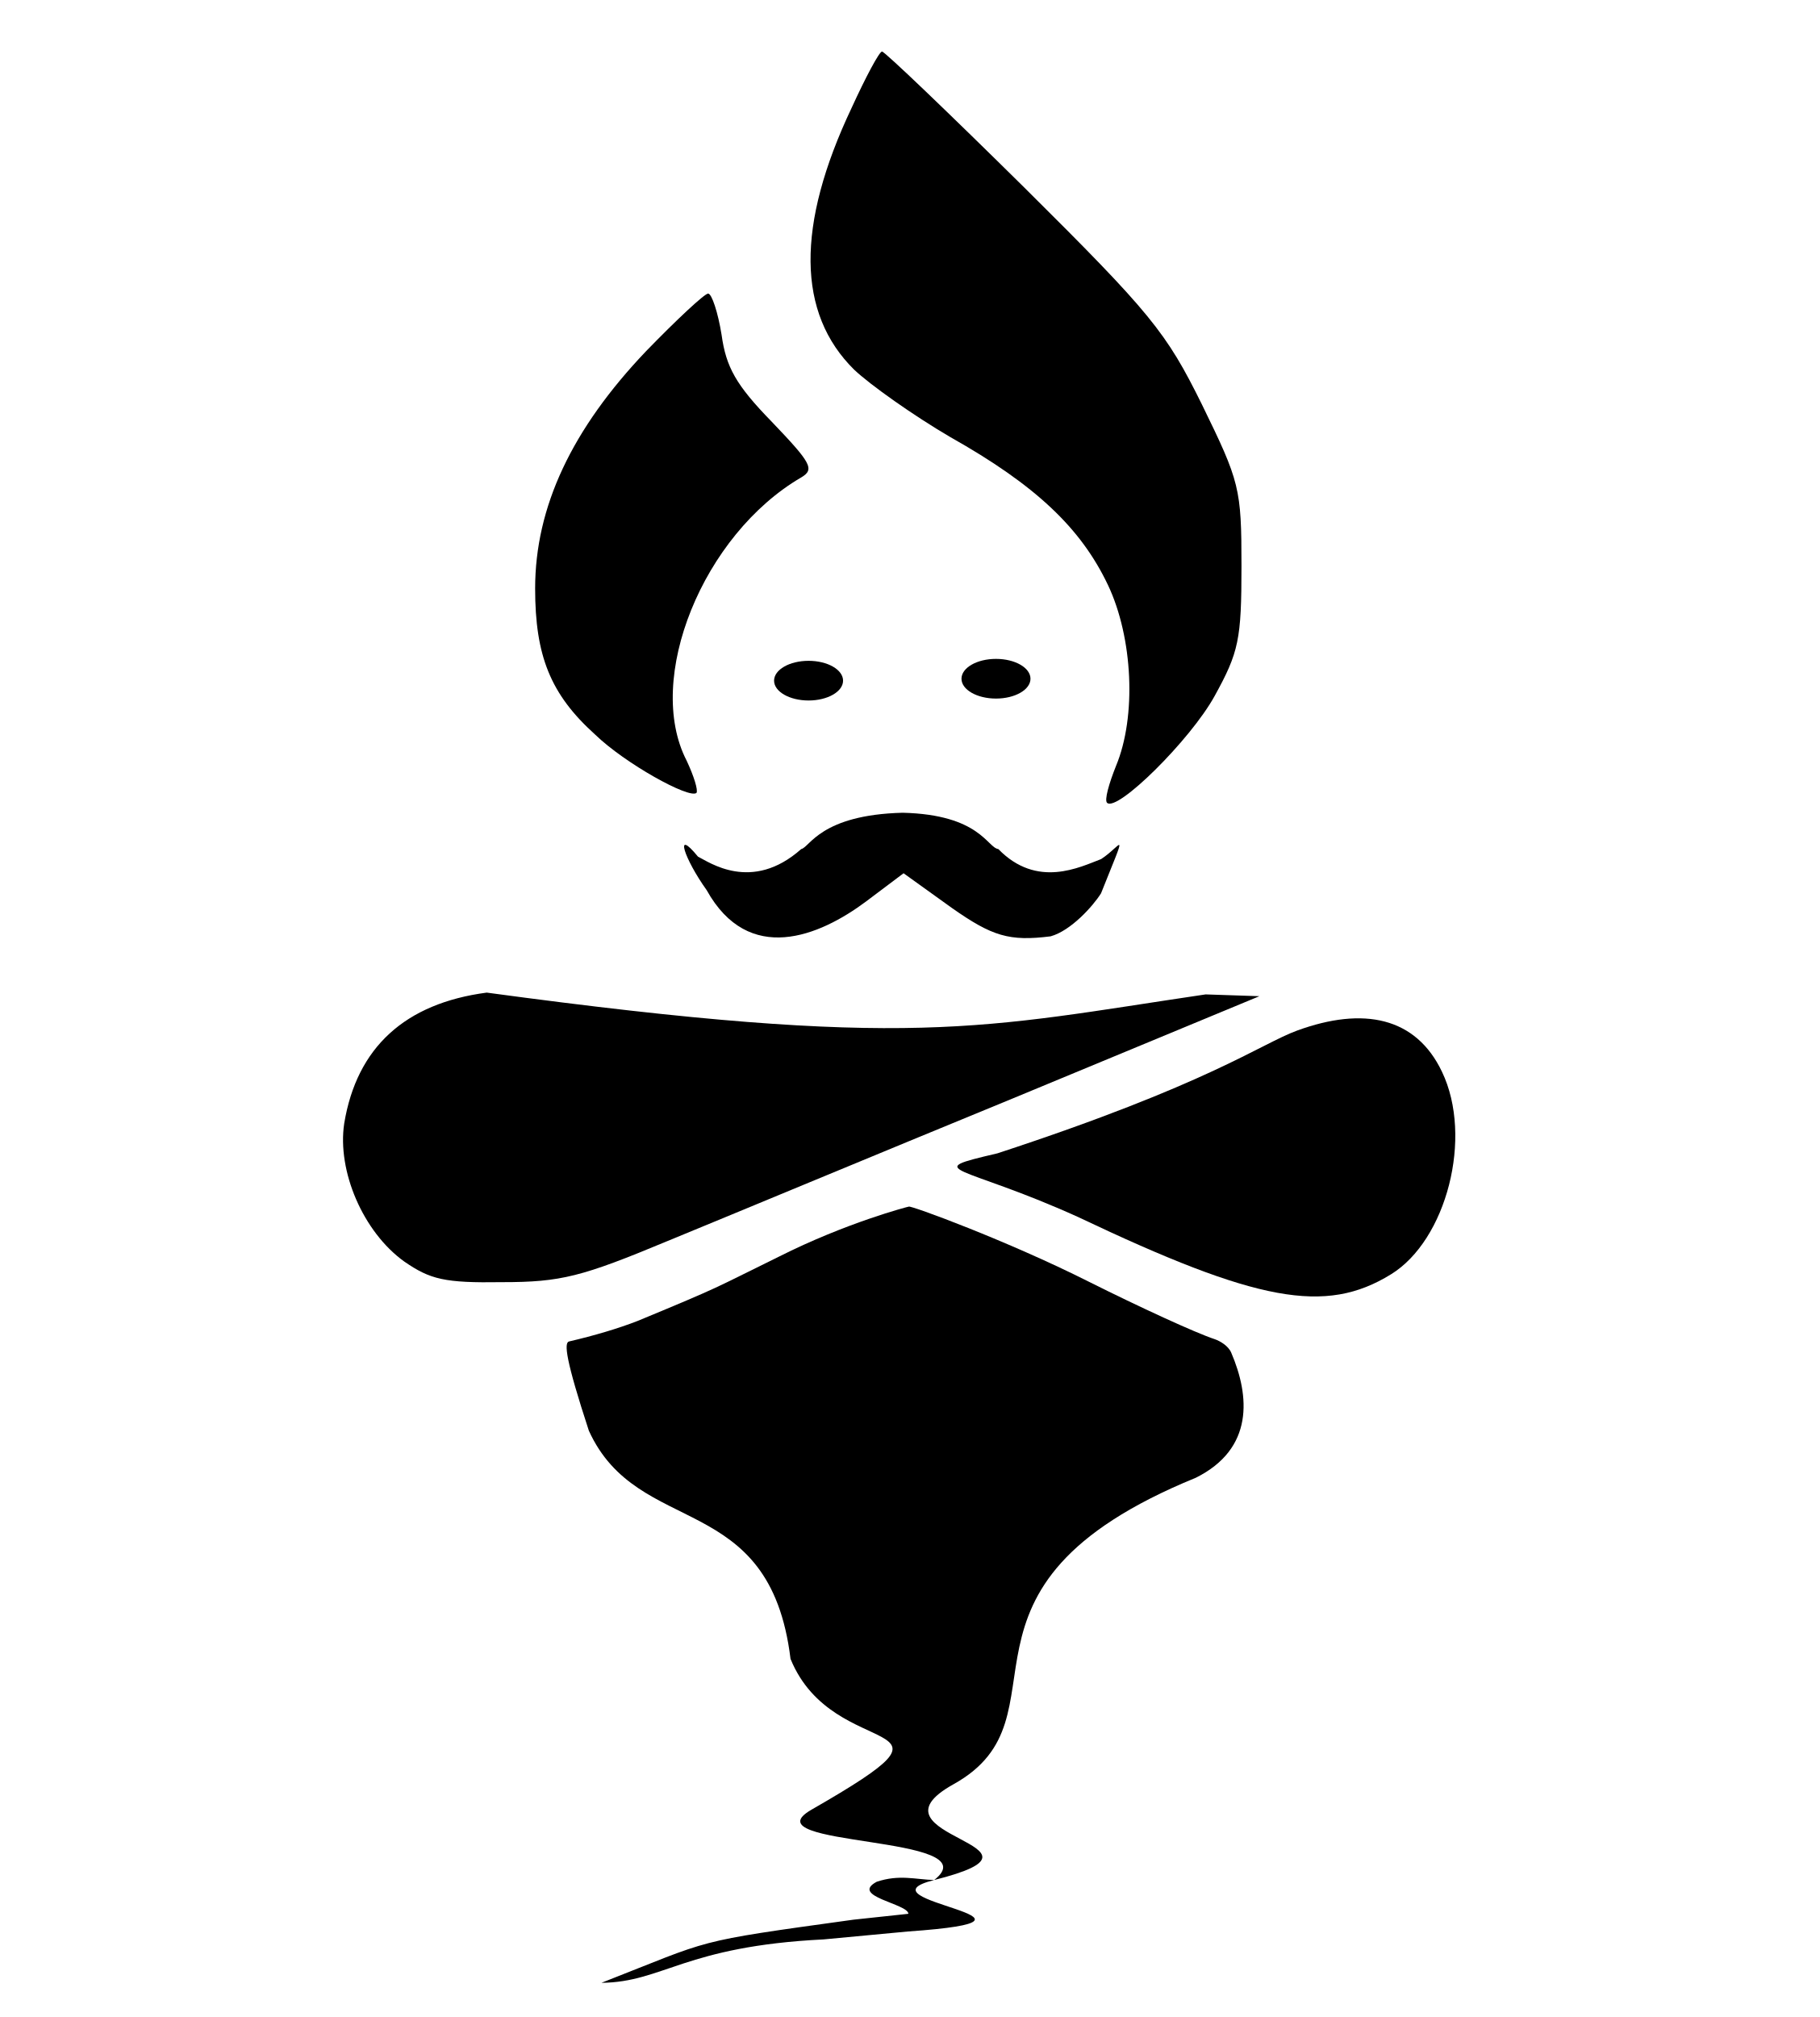
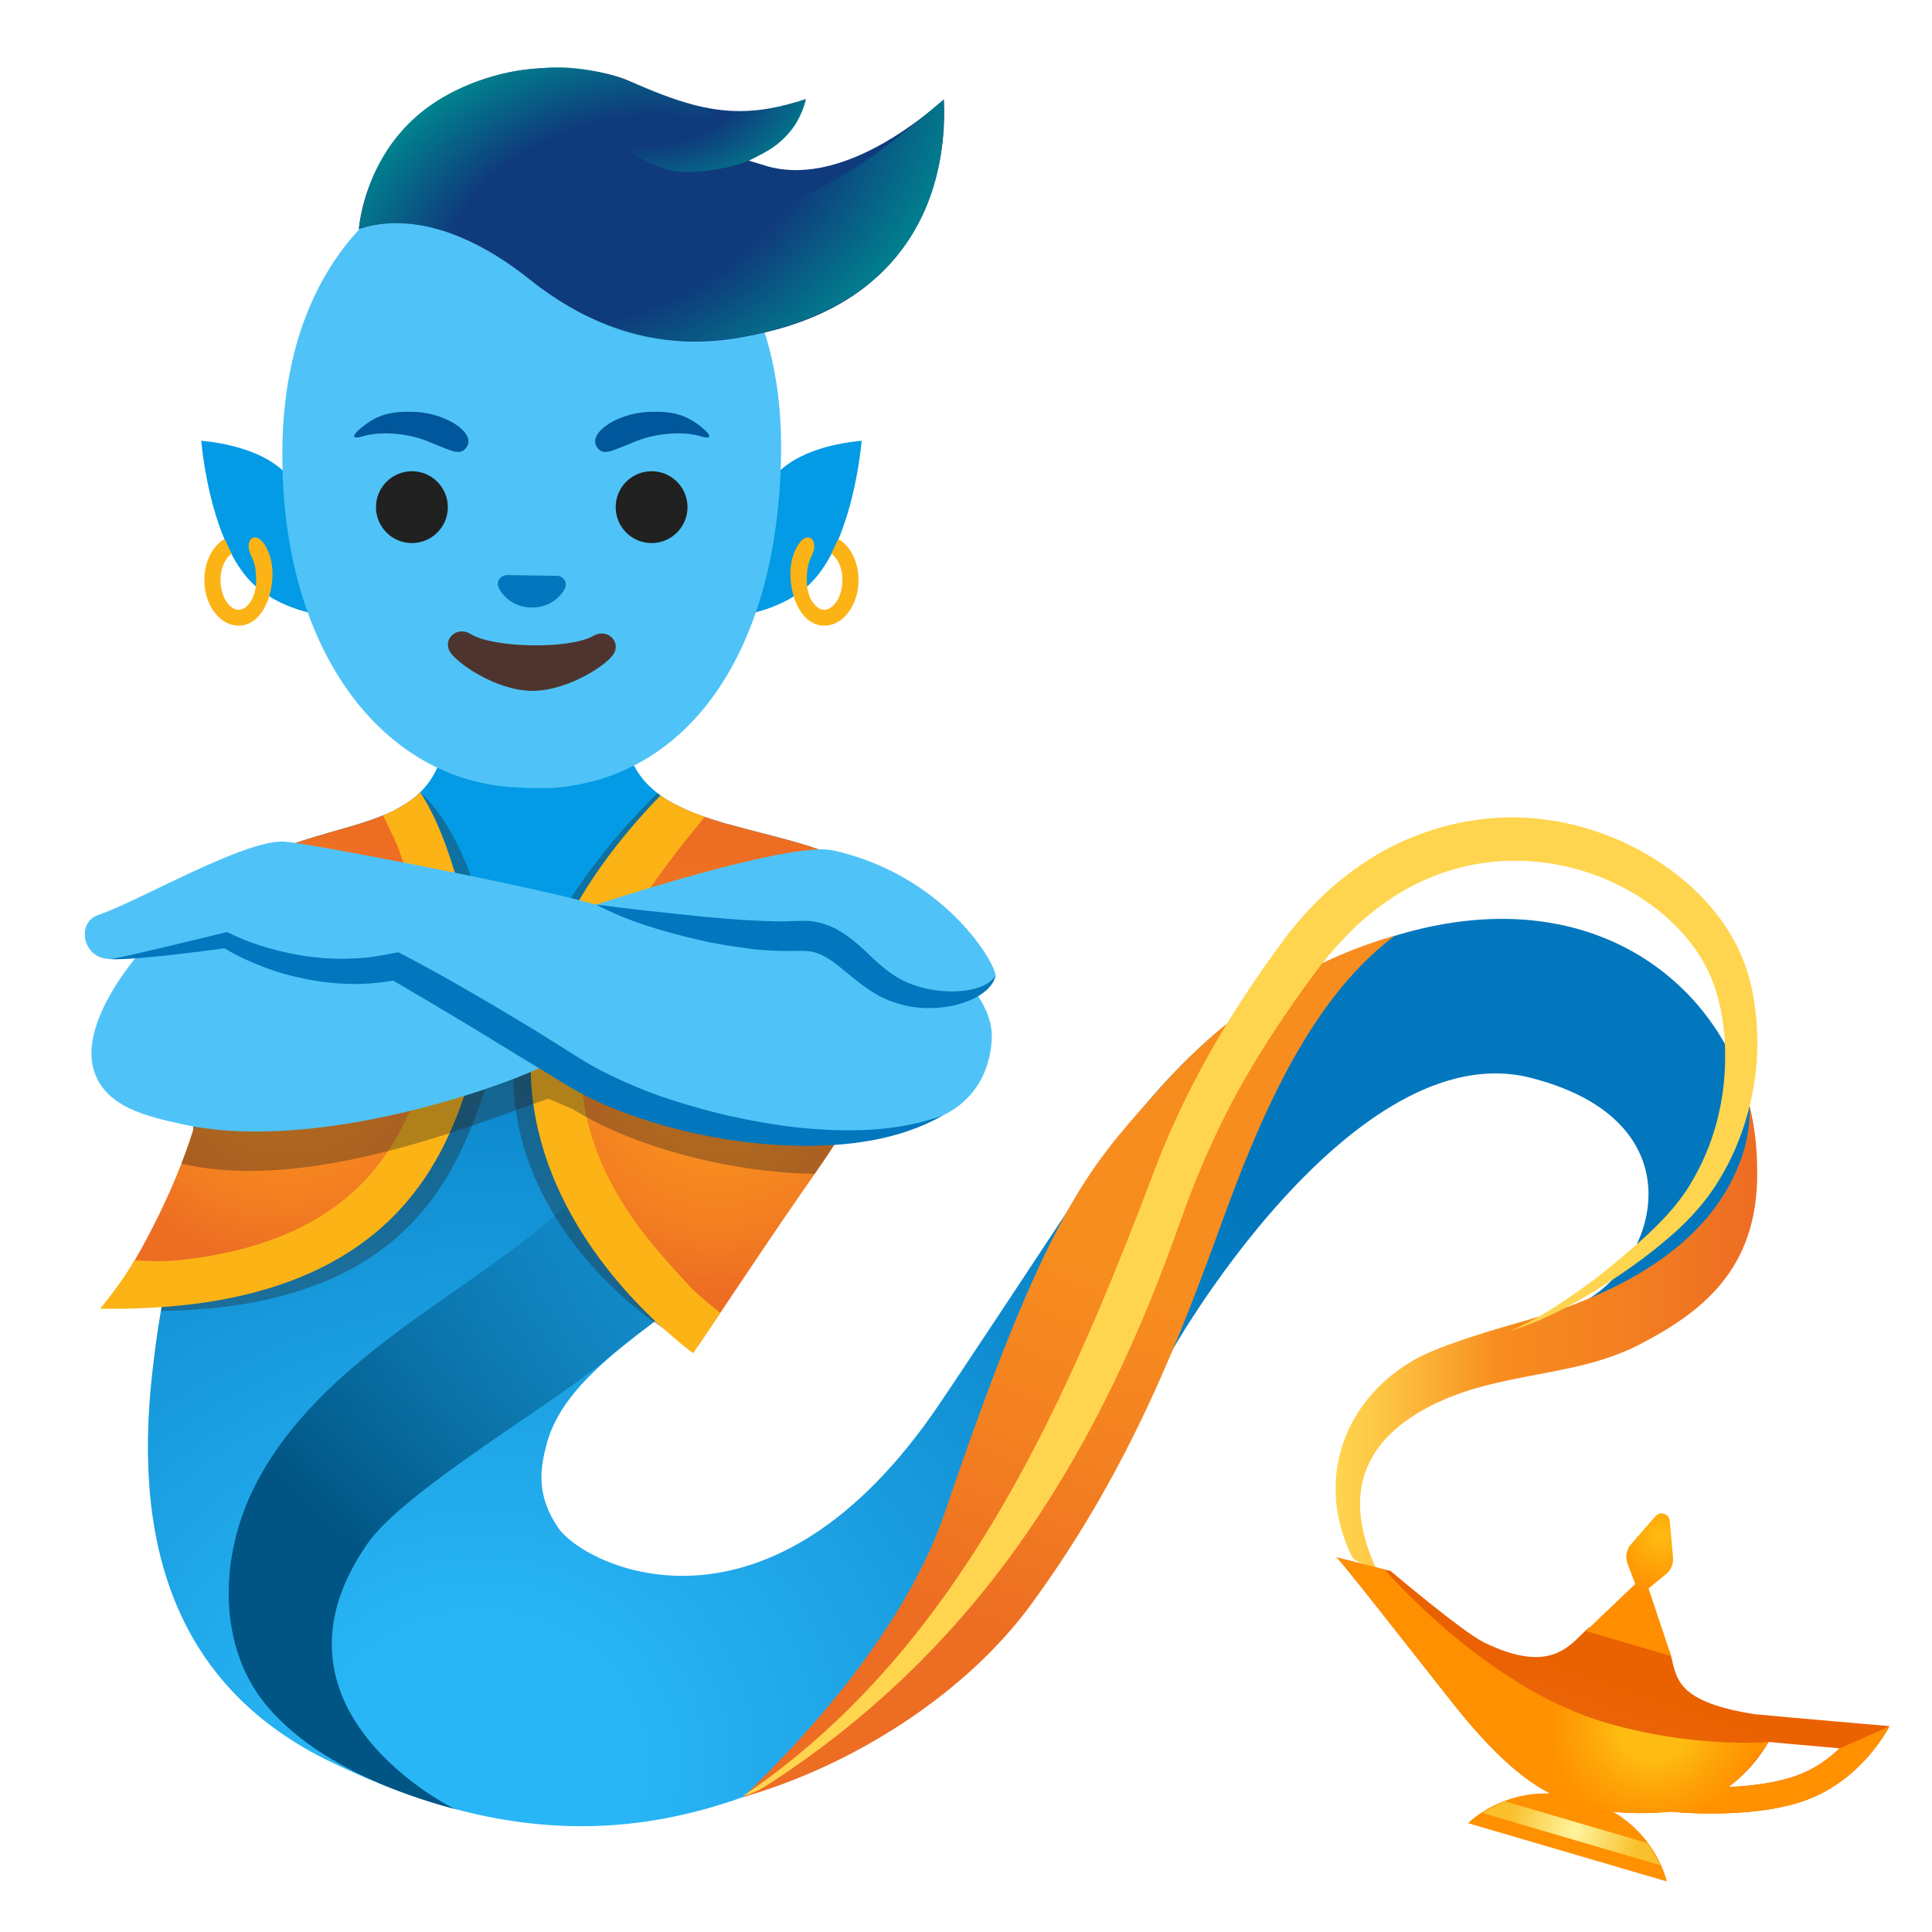
- <svg xmlns="http://www.w3.org/2000/svg" version="1.0" width="203pt" height="225pt" viewBox="0 0 203 225" id="svg970">
-   <g transform="translate(0,225) scale(0.1,-0.1)" id="g968" stroke="none">
-     <path d="m 950,2129.512 c -62,-131 -61,-229 3,-292 18,-17 66,-51 107,-75 96,-54 146,-102 176,-165 28,-59 32,-147 9,-202 -8,-20 -13,-38 -10,-41 11,-11 93,70 120,119 27,49 30,63 30,145 0,87 -2,94 -44,180 -40,81 -57,102 -198,242 -84,83 -156,152 -159,152 -3,0 -18,-28 -34,-63 z" id="path956" />
-     <path d="m 721,1858.512 c -83,-87 -124,-174 -124,-265 0,-75 17,-118 67,-163 33,-32 105,-72 113,-65 2,3 -3,19 -11,36 -47,91 18,252 128,316 15,9 11,16 -33,62 -40,41 -51,61 -56,97 -4,25 -11,46 -15,46 -4,0 -35,-29 -69,-64 z" id="path958" />
-     <path d="m 893.855,1302.861 c -55.355,-49.131 -103.151,-14.226 -115.151,-8.481 -27.183,33.157 -15.305,-2.486 9.652,-37.342 46.862,-84.219 125.66,-51.545 177.66,-12.767 l 42,31.597 54,-38.779 c 45,-31.597 64,-37.342 110,-31.597 22.609,6.187 47.311,33.659 56.311,48.022 30.936,77.329 23.377,53.203 0.072,38.151 -23.634,-8.949 -71.469,-33.242 -114.666,11.195 -12.37,1.533 -20.437,38.4 -106.717,40.51 -91.723,-2.334 -103.714,-38.651 -113.161,-40.51 z" id="path960" style="stroke-width:1.198" />
-     <path d="m 543,1142.726 c -91,-12 -145,-61 -159,-146 -8,-53 21,-121 67,-154 29,-20 45,-24 109,-23 66,0 89,6 185,46 61,25 234,97 385,159 l 275,114 -60,2 c -251.541,-37.197 -325.908,-62.491 -802,2 z" id="path962" />
-     <path d="m 1447.15,1100.414 c -41,-15 -97.857,-59.473 -334.462,-137 -87.161,-20.391 -41.233,-11.609 90,-71 200,-95 276,-109 349,-64 62,38 92,153 57,226 -29,61 -87.538,73 -161.538,46 z" id="path964" />
-     <path d="m 868.842,848.127 c -75.425,-37 -61.173,-31.742 -157.388,-71.609 -21.507,-8.409 -48.908,-16.53 -76.61,-22.939 -5.846,-1.352 -3.808,-20.408 22.089,-99.555 55.032,-120.95 201.786,-64.618 224.98,-254.528 48.445,-119.087 215.849,-57.867 23.571,-168.121 -74.09,-42.484 201.695,-27.823 136.698,-78.565 -20.788,0.542 -38.864,6.509 -64.168,-1.98 -30.288,-16.286 35.137,-24.442 35.38,-35.703 l -61.396,-6.585 C 769.625,83.305 797.132,87.468 670.963,38.127 c 68.859,0.717 92.543,40.718 247.751,48.423 l 94.082,8.833 c 194.338,13.631 -62.727,34.273 29.386,57.428 154.647,38.875 -84.754,47.77 21.626,106.866 136.055,75.581 -30.509,218.903 270.284,341.87 65.084,32.459 60.182,91.334 39.443,139.607 -3.229,7.516 -12.308,12.893 -18.425,14.974 -21.296,7 -84.298,36 -140.201,64 -91.397,46 -200.179,85.853 -201.066,83.853 -0.887,0 -69.575,-17.853 -145,-55.853 z" id="path966" style="stroke-width:0.942" />
-     <ellipse style="stroke-width:7.408;stroke-linecap:round;stroke-linejoin:round;stroke-miterlimit:4;stroke-dasharray:none;stroke-opacity:0" id="path978" cx="902.045" cy="-1490.714" transform="scale(1,-1)" rx="38.486" ry="22.133" />
-     <ellipse style="stroke-width:7.408;stroke-linecap:round;stroke-linejoin:round;stroke-miterlimit:4;stroke-dasharray:none;stroke-opacity:0" id="path978-6" cx="1111.126" cy="-1492.868" rx="38.486" ry="22.133" transform="scale(1,-1)" />
-   </g>
+ <svg xmlns="http://www.w3.org/2000/svg" xmlns:xlink="http://www.w3.org/1999/xlink" enable-background="new 0 0 128 128" viewBox="0 0 128 128">
+   <radialGradient id="a" cx="31.846" cy="116.717" gradientTransform="matrix(0 -1 1.0982 0 -96.3364 148.5629)" gradientUnits="userSpaceOnUse" r="62.338">
+     <stop offset=".144" stop-color="#29b6f6" />
+     <stop offset=".945" stop-color="#0277bd" />
+   </radialGradient>
+   <linearGradient id="b" gradientTransform="matrix(1 0 0 -1 0 128)" gradientUnits="userSpaceOnUse" x1="47.887" x2="22.549" y1="46.087" y2="18.384">
+     <stop offset="0" stop-color="#005584" stop-opacity="0" />
+     <stop offset=".841" stop-color="#005584" />
+   </linearGradient>
+   <linearGradient id="c" gradientTransform="matrix(1 0 0 -1 0 128)" gradientUnits="userSpaceOnUse" x1="88.486" x2="116.42" y1="39.373" y2="39.373">
+     <stop offset="0" stop-color="#ffd54f" />
+     <stop offset=".095" stop-color="#fec846" />
+     <stop offset=".271" stop-color="#faa630" />
+     <stop offset=".385" stop-color="#f78c1f" />
+     <stop offset=".689" stop-color="#f37f21" />
+     <stop offset="1" stop-color="#ed6d23" />
+   </linearGradient>
+   <linearGradient id="d">
+     <stop offset=".367" stop-color="#f78c1f" />
+     <stop offset=".68" stop-color="#f37f21" />
+     <stop offset="1" stop-color="#ed6d23" />
+   </linearGradient>
+   <linearGradient id="e" gradientTransform="matrix(1 0 0 -1 0 128)" gradientUnits="userSpaceOnUse" x1="78.618" x2="63.823" xlink:href="#d" y1="57.189" y2="19.808" />
+   <radialGradient id="f" cx="47.507" cy="71.13" gradientUnits="userSpaceOnUse" r="14.718" xlink:href="#d" />
+   <radialGradient id="g" cx="19.205" cy="69.53" gradientUnits="userSpaceOnUse" r="14.566" xlink:href="#d" />
+   <linearGradient id="h" gradientTransform="matrix(1 0 0 -1 0 128)" gradientUnits="userSpaceOnUse" x1="106.093" x2="102.103" y1="16.959" y2="5.219">
+     <stop offset="0" stop-color="#ea6100" />
+     <stop offset="1" stop-color="#ed6d23" />
+   </linearGradient>
+   <radialGradient id="i" cx="109.97" cy="15.13" gradientTransform="matrix(.9726 -.2326 -.2175 -.9094 5.95 153.6492)" gradientUnits="userSpaceOnUse" r="8.699">
+     <stop offset=".272" stop-color="#febc12" />
+     <stop offset=".5" stop-color="#fea709" />
+     <stop offset=".809" stop-color="#ff9000" />
+   </radialGradient>
+   <radialGradient id="j" cx="106.87" cy="27.3" gradientTransform="matrix(.9596 .2812 .2812 -.9596 -.1786 97.9058)" gradientUnits="userSpaceOnUse" r="3.775">
+     <stop offset="0" stop-color="#febc12" />
+     <stop offset="1" stop-color="#ff8f00" />
+   </radialGradient>
+   <radialGradient id="k" cx="106.823" cy="6.94" gradientTransform="matrix(.9596 .2812 .2812 -.9596 -.1786 97.9058)" gradientUnits="userSpaceOnUse" r="4.386">
+     <stop offset="0" stop-color="#fef59f" />
+     <stop offset=".904" stop-color="#fac537" />
+     <stop offset="1" stop-color="#f9bf2c" />
+   </radialGradient>
+   <linearGradient id="l">
+     <stop offset=".611" stop-color="#00838f" stop-opacity="0" />
+     <stop offset="1" stop-color="#00838f" />
+   </linearGradient>
+   <radialGradient id="m" cx="48.614" cy="7.848" gradientTransform="matrix(.9023 -.4311 -.3198 -.6695 -1.6052 35.2139)" gradientUnits="userSpaceOnUse" r="25.905" xlink:href="#l" />
+   <radialGradient id="n" cx="18.163" cy="-14.422" gradientTransform="matrix(-.9674 .2534 .188 .7177 61.917 22.9396)" gradientUnits="userSpaceOnUse" r="20.455" xlink:href="#l" />
+   <radialGradient id="o" cx="-21.355" cy="-68.186" gradientTransform="matrix(.9811 .1935 .1435 -.7279 72.3077 -42.1382)" gradientUnits="userSpaceOnUse" r="13.689" xlink:href="#l" />
+   <path d="m111.17 87.23c-1.61 1.17-13.65 3.19-6.15-1.04 4.93-2.78 7.47-12.01-3.68-14.8-11.41-2.83-23.6 17.07-25.34 21.24-4.13 9.89-9.85 18.2-21.58 24.17-10.49 5.35-20.28 5.85-32.53-.08-9.98-4.83-13.16-13.96-11.79-25.88.17-1.51.36-2.83.56-3.99.14-.82.28-1.56.42-2.24 1.39-6.75 2.75-7.67.64-16.95l18.23-2.03 3.12-.35 25.61-2.86c0 6.72-.77 11.82-10.54 21.28-3.88 3.76-10.54 6.96-11.9 11.89-.45 1.65-.75 3.41.72 5.6 1.68 2.52 13.54 8.51 24.79-7.46 1.15-1.63 7.52-11.3 9.25-13.91 4.26-6.43 8.9-12.1 16-15.64 25-12.48 36.92 13.78 24.17 23.05z" fill="url(#a)" />
+   <path d="m37.79 79.63c-3.48 3.22-7.56 5.71-11.37 8.54s-7.45 6.11-9.57 10.35-2.46 9.63.15 13.59c1.16 1.76 4.5 5.43 13.12 7.74 0 0-13.46-6.56-5.76-17.6 2.44-3.5 12.48-9.35 15.72-12.12s2.52-1.64 5.48-4.71c3.37-3.49 7.68-8.67 9.43-13.19 1.23-3.18 2.97-8.37-2.41-8.37s-11.71 12.93-14.79 15.77z" fill="url(#b)" />
+   <path d="m91.05 103.88c-.61-.2-1.31-.42-1.49-.78-2.36-4.79-.74-10.09 3.95-12.9 1.65-.98 4.67-1.87 6.88-2.51.53-.15 1.02-.3 1.45-.43 6.59-2.02 10.95-5.1 12.95-9.16.94-1.91 1.14-3.36 1.13-4.78.25 1.08.5 2.27.5 4.46 0 6.35-3.71 9.17-7.73 11.26-2.2 1.15-4.47 1.58-6.87 2.03-2.35.45-4.79.91-7.11 2.11-2.33 1.21-3.8 2.77-4.35 4.66-.52 1.76-.24 3.8.82 6.09-.05-.02-.09-.03-.13-.05z" fill="url(#c)" />
+   <path d="m49.23 119.06c3.15-3.02 10.55-10.57 13.37-18.86 6.64-19.59 9.45-22.73 13.71-27.5l.07-.08c4.77-5.57 10.3-9.01 16.02-10.62-5.02 3.77-8.31 10.41-11.19 18.28-2.86 7.84-6.11 16.74-12.89 26.01-4.28 5.85-11.66 10.64-19.09 12.77z" fill="url(#e)" />
+   <path d="m49.24 118.98c14.76-9.98 21.76-26.98 27.58-42.31 1.04-2.59 2.27-5.09 3.66-7.49s2.94-4.71 4.59-6.94c.86-1.15 1.84-2.23 2.91-3.22 1.09-.97 2.28-1.85 3.56-2.58 2.58-1.44 5.53-2.26 8.49-2.29 2.97-.02 5.9.75 8.49 2.12 2.57 1.39 4.91 3.38 6.36 6.04.74 1.32 1.18 2.83 1.37 4.25.21 1.44.23 2.9.09 4.33-.32 2.86-1.28 5.63-2.9 7.99-.81 1.17-1.82 2.22-2.87 3.11-1.05.91-2.15 1.73-3.29 2.5-2.28 1.52-4.68 2.92-7.29 3.71 1.26-.52 2.43-1.21 3.55-1.96 1.13-.74 2.22-1.55 3.26-2.4 2.05-1.72 4.16-3.49 5.4-5.75 1.29-2.24 1.98-4.81 2.08-7.36.11-2.53-.31-5.18-1.54-7.2-1.26-2.08-3.24-3.75-5.47-4.87s-4.74-1.68-7.21-1.63c-2.47.04-4.9.74-7.06 1.97-1.07.63-2.07 1.38-3.01 2.22-.91.87-1.77 1.8-2.55 2.81-1.6 2.12-3.1 4.32-4.47 6.6-.01.02-.03.05-.04.07-1.94 3.24-3.49 6.71-4.75 10.27-5.26 14.93-12.97 27.91-27.06 37.11-.58.38-1.19.75-1.88.9z" fill="#ffd54f" />
+   <path d="m63.98 68.72-6.28-.11-18.93-.33-1.24-.03h-.18l-2.04-.04-1.04-.01-1.22-.02-1.36-.03h-.49l-1.3-.03-1.21-.02-14.5-.26-4.09-.07c1.22-6.53 4.09-9.41 7.27-11 2.73-1.37 5.69-1.79 8.01-2.75.32-.12.62-.26.91-.42.42-.22.81-.47 1.17-.76.12-.1.24-.21.36-.33h.01c0-.01.01-.02.01-.02 1.04-1.02 1.7-2.49 1.77-4.77l11.74-.62c-.14 2.65.73 4.3 2.2 5.44.07.06.14.11.21.16.17.12.35.24.53.35.45.26.93.5 1.45.72.31.12.62.24.95.35.27.1.55.19.84.27.04.02.08.03.12.04.15.05.3.09.45.14.08.02.16.04.25.06 1.62.46 3.37.85 5.1 1.38.25.08.52.17.81.27.62.2 1.24.44 1.85.7.21.1.4.18.57.26.06.02.12.05.18.08 3.64 1.78 6.62 4.87 7.12 11.4z" fill="#039be5" />
+   <path d="m46.87 87.3c-.51.74-1.12.97-1.66 1-.63.03-1.16-.23-1.28-.3-.01 0-.01-.01-.02-.01 0 0-11.78-7.36-9.64-19.79.78-4.57 3.45-9.83 9.28-15.66.07.06.14.11.21.16.17.12.35.24.53.35.45.26.93.5 1.45.72-.28.34-.96 1.14-1.78 2.2-3.15 3.99-5.66 8.04-6.43 12.28-.31 1.69-.34 3.41-.02 5.18 1.03 5.62 4.83 9.49 7.06 11.91.94.93 2.3 1.94 2.3 1.96z" fill="#212121" opacity=".35" />
+   <path d="m57.7 68.61c-.12 1.38-.34 2.69-.7 3.81-.12.39-.26.75-.42 1.09-.67 1.43-1.63 2.87-2.6 4.26-.17.24-.33.48-.5.72l-.32.46c-1.27 1.81-3.74 5.49-5.44 8.03l-1.25 1.86-.25.37c-.25-.21-.59-.52-1.01-.91-2.38-2.3-7.02-7.64-7.88-15.08 0-.01 0-.01 0-.02-.16-1.37-.18-2.74-.06-4.13.02-.27.05-.54.08-.82.57-5.01 2.89-10.11 6.94-15.2.45.26.93.5 1.45.72.31.12.62.24.95.35.27.1.55.19.84.27.04.02.08.03.12.04.14.05.29.1.45.14.08.02.16.04.25.06 1.62.46 3.37.85 5.1 1.38.25.08.52.17.81.27.75.25 1.36.5 1.85.7.21.1.4.18.57.26.06.02.12.05.17.07l.01.01c.44.86 1.27 6.46.84 11.29z" fill="url(#f)" />
+   <path d="m47.72 86.98-1.25 1.86-.25.37-.3.44c-.42-.31-1.13-.87-1.99-1.65-.01 0-.01-.01-.02-.01-3.6-3.26-9.8-10.36-8.6-19.78.6-4.67 3.01-9.89 8.45-15.51.17.12.35.24.53.35.45.26.93.5 1.45.72.31.12.62.24.95.35-.34.41-.87 1.06-1.49 1.85-3.15 4-5.67 8.06-6.43 12.31-.31 1.68-.34 3.39-.02 5.15 1.03 5.62 4.83 9.49 7.06 11.91.63.62 1.44 1.27 1.91 1.64z" fill="#fcb316" />
+   <path d="m33.05 68.18c-.12 1.18-.39 2.47-.87 3.88-1.88 5.47-5.07 14.59-21.52 14.79.01-.09.03-.17.04-.25.03-.17.06-.34.09-.5.1-.53.19-1.02.29-1.49.42-.48 1.03-.87 1.89-.94 10.99-1.15 14.41-6.8 16.12-11.8.45-1.31.7-2.56.81-3.75.09-.87.1-1.71.05-2.49-.08-1.53-.37-2.86-.69-3.93-.06-.21-.14-.51-.24-.87-.58-2.15-1.37-4.39-1.68-5.05-.35-.74-.78-1.62-1.05-2.18.42-.22.81-.47 1.17-.76.12-.1.24-.21.36-.33h.01c.01.01.03.02.04.04 2.44 2.08 3.83 6.86 4.26 8.29.37 1.24.79 2.7.94 4.44.08.89.09 1.85-.02 2.9z" fill="#212121" opacity=".35" />
+   <path d="m31.2 68.15c-.02.28-.06.57-.1.86-.16 1.13-.42 2.3-.84 3.51-.3.89-.67 1.82-1.12 2.76-2.33 4.86-7.01 10-18.35 10.82-1.04.08-2.13.12-3.29.12-.12-.01-.25-.01-.37-.01.51-.65 1.13-1.58 1.78-2.7h.01c1.04-1.79 2.19-4.07 3.1-6.42.72-1.86 1.3-3.78 1.57-5.53l.02-.14.03-.16c.18-1.16.35-2.3.55-3.42.51-2.99 1.16-5.89 2.35-8.79.03-.08.09-.26.18-.51.12-.35.4-1.19.65-1.77 2.73-1.37 5.69-1.79 8.01-2.75.32-.12.62-.26.91-.42.42-.22.81-.47 1.17-.76 1.42 2.13 2.34 5.54 2.78 7.18.09.33.16.6.22.8.55 1.84 1.01 4.39.74 7.33z" fill="url(#g)" />
+   <path d="m31.69 68.15c-.12 1.41-.42 2.93-.96 4.52-1.76 5.16-5.72 12.93-20.03 13.93-1.01.07-2.08.11-3.2.11-.29 0-.57 0-.86-.01.19-.21 1.62-2.03 2.27-3.19h.01c.55 0 1.44.11 2.85-.01 10.99-1.15 14.41-6.8 16.12-11.8.43-1.25.68-2.46.8-3.6.28-2.63-.13-4.92-.63-6.57-.06-.21-.14-.51-.24-.87-.58-2.15-1.37-4.39-1.68-5.05-.24-.51-.52-1.09-.76-1.59.32-.12.62-.26.91-.42.42-.22.81-.47 1.17-.76.12-.1.24-.21.36-.33h.01c0-.01.01-.02.01-.02l.03.06c1.74 2.59 2.7 6.91 3.06 8.11.53 1.78 1.06 4.39.76 7.49z" fill="#fcb316" />
+   <path d="m57 72.42c-.12.39-.26.75-.42 1.09-.67 1.43-1.63 2.87-2.6 4.26-5.95-.09-12.27-1.93-16-4.27l-.65-.28-.99-.43c-1.64.55-4.2 1.55-7.2 2.49-5.2 1.63-11.74 3.09-17.12 1.81.72-1.86 1.3-3.78 1.57-5.53l.02-.14c2.37-1.75 12.59-2.45 13.01-2.45.13 0 1.93.02 4.48.04 1.79.02 3.95.04 6.17.06 6.14.06 12.67.13 12.67.13z" fill="#212121" opacity=".35" />
+   <path d="m63.07 63.87c.38.45 2.66 2.58 2.64 4.76-.02 1.79-.76 4.07-3.25 5.28-6.59 3.22-18.85.65-24.47-2.9-6.99-4.4-11.74-6.99-11.74-6.99-6.14 1.3-11.25-1.74-11.25-1.74s-6.67 1.28-7.78 1.25c-1.75-.04-2.18-2.4-.73-2.9 2.86-.99 9.7-5.02 12.36-4.87 1.45.08 16.13 2.9 20.35 4.1 1.36.39 9.53 1.85 9.53 1.85" fill="#4fc3f7" />
+   <path d="m39.49 59.94s12.81-4.24 15.7-3.6c7.22 1.6 10.66 7.25 10.77 8.28-.4 1.21-2.99 1.99-5.55 1.36-3.42-.84-7.29-3.35-11.7-4.27 0 0-9.02-1.59-9.22-1.77z" fill="#4fc3f7" />
+   <path d="m65.96 64.62c-.11.61-.65 1.09-1.19 1.4-.55.32-1.16.51-1.78.64-1.25.22-2.56.18-3.83-.28-1.29-.43-2.3-1.33-3.2-2.05-.89-.76-1.68-1.29-2.53-1.32l-.34-.01h-.46c-.31 0-.63.01-.93 0-.62-.02-1.23-.05-1.84-.12-1.21-.16-2.4-.33-3.57-.61-2.34-.55-4.66-1.21-6.8-2.34 2.37.32 4.72.55 7.05.8 1.17.09 2.32.22 3.48.26.57.02 1.15.06 1.71.05.29.01.56-.01.84-.02l.43-.01h.56c.75.06 1.5.32 2.1.69.61.37 1.11.79 1.55 1.2.87.84 1.64 1.56 2.57 2.04.91.46 2.03.72 3.13.74.56.02 1.12-.04 1.66-.17.51-.15 1.08-.37 1.39-.89z" fill="#0277bd" />
+   <path d="m36.73 70.23c-1.46 1.08-15.26 6.36-24.71 4.24-2.19-.49-5.15-1.1-5.84-3.69-.84-3.18 2.91-7.44 2.91-7.44l5.9-1.04 3.51 1.32c1.06.4 2.18.58 3.31.55l4.43-.14c0-.01 11.01 6.2 10.49 6.2z" fill="#4fc3f7" />
+   <path d="m20.8 40.67c-1.06-.23-2.92-.81-4.21-2.16-2.36-2.49-3.08-7.49-3.26-9.31 1.31.12 4.28.58 5.81 2.39z" fill="#039be5" />
+   <path d="m18.04 38.42c-.14 1.64-.96 3.01-2.2 3.03-1.24.03-2.27-1.3-2.3-2.95-.02-1.25.53-2.33 1.34-2.79l.47.97c-.41.28-.76.95-.74 1.81.02 1.14.65 1.92 1.21 1.91s1.16-.81 1.15-1.95c-.01-.94-.14-1.23-.38-1.75-.39-.88.26-1.56.88-.7 0 0 .7.84.57 2.42z" fill="#fcb316" />
+   <path d="m51.28 31.59c1.53-1.82 4.5-2.27 5.81-2.39-.18 1.82-.9 6.82-3.26 9.31-1.29 1.36-3.15 1.94-4.21 2.16z" fill="#039be5" />
+   <path d="m33.68 52.13 1.22.08h1.62c9.01-.6 15.04-8.94 15.23-22.14.19-13.13-7.9-19.75-16.23-19.87s-16.62 6.25-16.81 19.38c-.2 13.22 6.42 21.86 14.97 22.55z" fill="#4fc3f7" />
+   <path d="m30.76 29.8c-.31.28-.79.09-1.23-.08-.98-.37-1.44-.66-2.53-.87-.91-.17-2.05-.22-2.94.05-.81.24-.72-.05-.17-.52 1.15-.98 2.14-1.15 3.63-1.09 2.19.1 4.28 1.57 3.24 2.51z" fill="#01579b" />
+   <path d="m39.7 29.8c.31.28.79.09 1.23-.08.98-.37 1.44-.66 2.53-.87.91-.17 2.05-.22 2.94.05.81.24.72-.05.17-.52-1.15-.98-2.14-1.15-3.63-1.09-2.18.1-4.27 1.57-3.24 2.51z" fill="#01579b" />
+   <path d="m37.11 38.19c-.05-.02-.1-.03-.15-.04l-3.42-.05c-.05.01-.1.02-.16.04-.31.12-.49.44-.35.78s.81 1.31 2.18 1.33 2.07-.93 2.22-1.27-.02-.66-.32-.79z" fill="#0277bd" />
+   <path d="m39.31 42.13c-1.55.89-6.6.82-8.12-.12-.88-.54-1.79.25-1.44 1.06.35.79 3.08 2.67 5.46 2.7s5.13-1.76 5.5-2.54c.37-.8-.51-1.61-1.4-1.1z" fill="#4e342e" />
+   <path d="m52.95 36c.62-.86 1.27-.18.88.7-.24.52-.37.81-.38 1.75-.01 1.14.59 1.94 1.15 1.95s1.19-.77 1.21-1.91c.02-.86-.33-1.53-.74-1.81l.47-.97c.81.46 1.36 1.54 1.34 2.79-.03 1.65-1.06 2.98-2.3 2.95-1.24-.02-2.06-1.39-2.2-3.03-.13-1.58.57-2.42.57-2.42z" fill="#fcb316" />
+   <circle cx="27.29" cy="33.6" fill="#212121" r="2.38" />
+   <circle cx="43.17" cy="33.6" fill="#212121" r="2.38" />
+   <path d="m116.24 113.57c-5.58-.89-5.1-2.6-5.63-4.19l-5.33-1.56c-1.22 1.05-2.38 3.23-6.97.99-1.41-.69-6.17-4.72-6.17-4.72l-3.59-.91c.46.42 4.37 5.45 7.7 9.66 4.16 5.27 6.65 6.25 8.48 6.78 2.74.8 5.92.4 5.92.4s5.34.58 9-.76c3.8-1.39 5.53-4.9 5.53-4.9s-6.42-.55-8.94-.79zm2.81 4.06c-1.38.5-3.06.7-4.54.76 1.28-.93 2.13-2.06 2.66-2.98 1.02.09 2.51.23 4.71.42-.72.69-1.66 1.38-2.83 1.8z" fill="url(#h)" />
+   <path d="m121.88 115.84c-.72.69-1.66 1.37-2.83 1.8-1.38.5-3.06.7-4.54.76 1.08-.79 2.13-2.16 2.66-2.98-3 .16-6.87-.14-10.79-1.29-7.36-2.16-13.58-8.93-14.64-10.14l-3.19-.81c.46.42 4.37 5.45 7.7 9.66 2.81 3.55 4.85 5.15 6.45 5.98-3.41-.11-5.44 1.97-5.44 1.97l13.17 3.86s-.59-2.87-3.56-4.62c2.03.22 3.78 0 3.78 0s5.34.58 9-.76c3.8-1.39 5.53-4.9 5.53-4.9z" fill="url(#i)" />
+   <path d="m108.34 104.94-3.27 3.12 5.65 1.66-1.5-4.48 1.16-.95c.33-.27.5-.68.46-1.1l-.21-2.42c-.04-.48-.64-.68-.96-.31l-1.61 1.85c-.31.35-.4.85-.23 1.29 0 0 .51 1.34.51 1.34z" fill="url(#j)" />
+   <path d="m110.04 123.59-11.85-3.48 1.48-.78 9.51 2.79z" fill="url(#k)" />
+   <path d="m46.04 22.63c-3.84 0-7.52-1.38-10.94-4.11-3.87-3.09-6.95-3.74-8.84-3.74-1.03 0-1.86.18-2.49.4.38-3.46 2.4-6.75 5.31-8.54 2.31-1.43 4.89-2.15 7.68-2.15 2.19 0 4.02.47 4.92.87 3.22 1.44 5.28 2 7.34 2 1.34 0 2.72-.25 4.37-.79-.36 1.47-1.36 2.8-2.7 3.5l-1.08.57 1.18.36c.61.18 1.27.27 1.95.27 4.05 0 8.14-3.21 9.79-4.68.18 3.19-.29 13.06-12.46 15.57-.79.17-2.26.47-4.03.47z" fill="#0f3b7c" />
+   <path d="m62.53 6.59c-.07 1.06 1.16 12.6-12.42 15.54-8.95 1.94-13.99-2.8-14.17-2.97 0 0 5.39.1 5.81-1.08.54-1.52-.23-2.83-.23-2.83 11.27.18 17.03-5.4 21.01-8.66z" fill="url(#m)" />
+   <path d="m23.77 15.18c.21-.8.68-8.61 10.38-10.47.64-.12 1.43-.17 2.15-.23 2.21-.16 4.38.48 5.78 1.05 1.57.64 2.57 1.07 4.21 1.49 2.48.64-.49 3.37-3.29 3.68-1.29.14-2.53.23-3.21.16-.56-.06-6.38 6.05-9.55 4.74-2.98-1.22-5.81-.78-6.47-.42z" fill="url(#n)" />
+   <path d="m53.39 6.57c-.37 1.54-1.23 2.95-3.78 4.07-1.51.66-4.28.94-5.35.61-5.96-1.82-2-5.45.96-4.52 2.99.94 5 .83 8.17-.16z" fill="url(#o)" />
+   <path d="m62.45 73.91c-2.87 1.63-6.32 2.06-9.61 2-3.32-.07-6.62-.63-9.81-1.62-1.59-.51-3.17-1.11-4.67-1.93-.77-.42-1.45-.85-2.14-1.28l-2.08-1.26c-2.75-1.71-5.56-3.37-8.34-5l.62.09c-1.01.17-2.03.3-3.05.28-1.02-.01-2.03-.12-3.02-.31s-1.97-.45-2.9-.82c-.94-.36-1.83-.77-2.72-1.32l.36.06c-1.31.18-2.61.34-3.93.49l-1.97.19c-.66.04-1.32.1-1.98.06.65-.07 1.29-.24 1.93-.38l1.92-.45 3.83-.92.16-.04.21.1c.8.4 1.71.73 2.6.98.9.25 1.81.45 2.73.56.92.12 1.84.16 2.76.11.92-.01 1.82-.17 2.71-.35l.32-.06.3.15c2.92 1.52 5.72 3.19 8.52 4.87l2.08 1.3c.69.44 1.38.88 2.04 1.25 1.36.74 2.81 1.38 4.3 1.92 1.5.52 3.03.96 4.59 1.33 1.56.34 3.14.63 4.73.8 3.15.31 6.42.31 9.51-.8z" fill="#0277bd" />
</svg>
